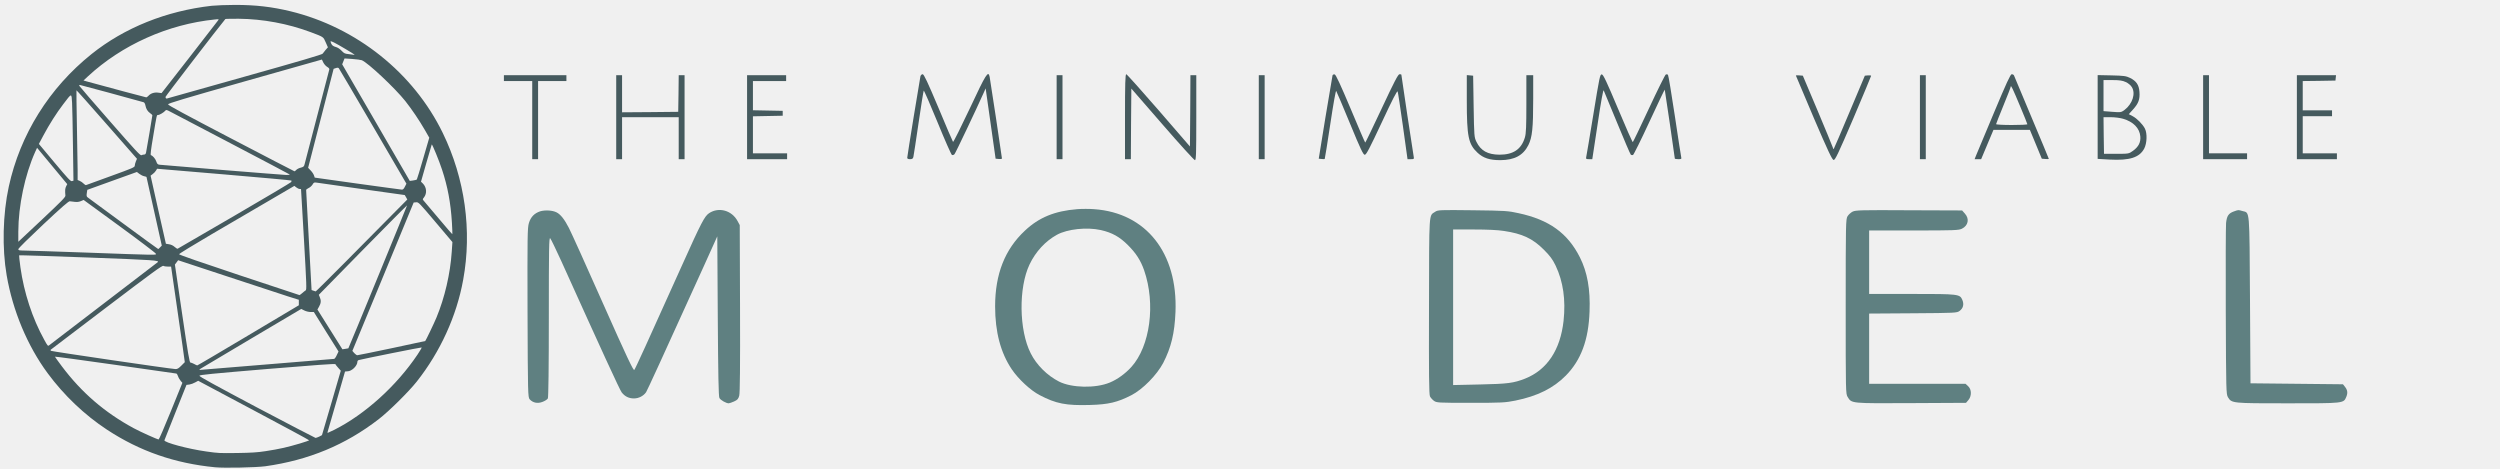
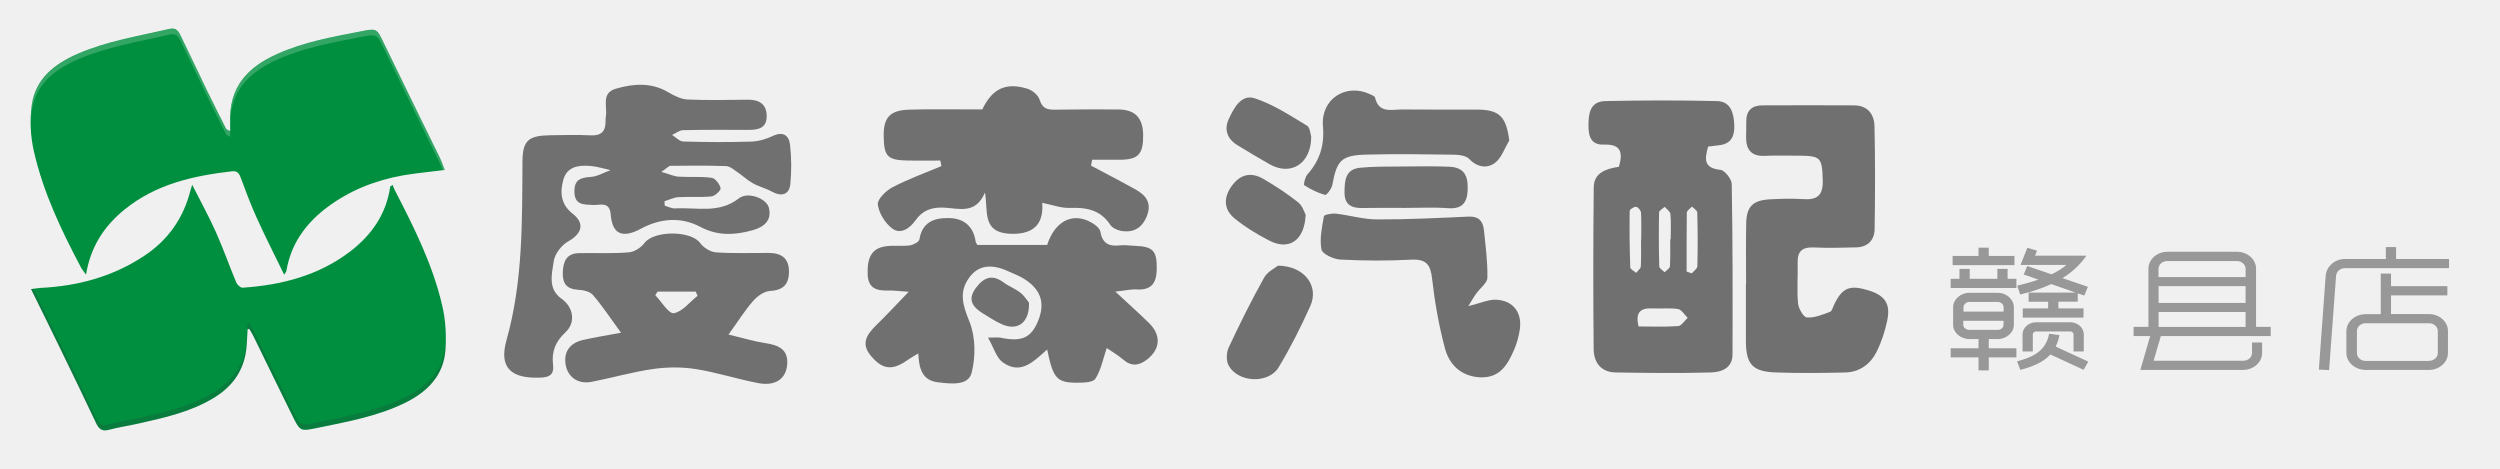
- <svg xmlns="http://www.w3.org/2000/svg" width="2560" height="480" preserveAspectRatio="xMidYMid meet">
-   <g id="Symbol">
-     <g fill="#455A5E" stroke="none">
-       <path d="M2938 6380 c-551 -53 -1031 -220 -1478 -514 -306 -201 -588 -470 -810 -771 -276 -374 -475 -850 -559 -1336 -64 -371 -53 -836 29 -1211 155 -712 552 -1347 1130 -1810 450 -360 1021 -589 1640 -659 58 -6 202 -12 320 -12 282 0 503 26 756 87 902 220 1680 841 2079 1661 303 622 402 1333 279 2005 -90 496 -313 984 -634 1390 -111 140 -378 404 -519 513 -456 352 -957 560 -1549 643 -126 17 -558 26 -684 14z m687 -220 c77 -11 189 -32 250 -46 127 -29 345 -94 345 -103 0 -4 -341 -188 -757 -409 l-757 -403 -41 22 c-22 13 -58 26 -79 29 l-40 5 -148 370 c-82 204 -150 377 -153 386 -10 29 325 119 570 153 169 24 174 24 430 21 183 -3 273 -8 380 -25z m-1292 -546 l157 -387 -24 -28 c-13 -16 -30 -44 -36 -64 -6 -19 -17 -35 -23 -35 -7 -1 -382 -54 -834 -119 -453 -64 -823 -115 -823 -111 0 3 43 62 95 132 269 358 584 630 980 844 90 49 321 153 341 154 6 0 81 -174 167 -386z m2026 347 l37 -20 129 -440 128 -440 -35 -39 c-20 -22 -37 -44 -39 -50 -3 -8 -290 13 -929 66 -775 65 -925 80 -928 92 -2 11 223 134 785 432 433 228 794 416 801 417 7 0 30 -8 51 -18z m204 -92 c420 -211 850 -600 1137 -1027 34 -51 60 -95 57 -98 -4 -4 -805 157 -859 172 -10 3 -18 12 -18 21 0 58 -78 133 -137 133 -18 0 -33 2 -33 5 0 3 -52 184 -116 403 -63 218 -117 405 -120 415 -3 9 -3 17 1 17 3 0 42 -19 88 -41z m-913 -894 c494 -41 904 -75 912 -75 7 -1 24 -23 36 -51 l24 -50 -169 -269 -168 -270 -44 0 c-24 0 -63 -9 -86 -21 l-42 -21 -679 402 c-373 222 -688 409 -699 416 -18 13 -18 14 -1 14 10 0 422 -34 916 -75z m-1175 18 l48 -48 -31 -225 c-18 -124 -60 -417 -94 -652 l-62 -428 -44 0 c-24 0 -51 -4 -61 -10 -16 -8 -146 87 -777 566 -418 317 -761 578 -763 580 -3 3 0 9 5 14 8 8 1633 247 1700 249 25 1 42 -9 79 -46z m915 -414 l690 -411 0 -38 0 -37 -147 -46 c-82 -26 -453 -148 -825 -271 l-676 -223 -22 30 -22 29 98 669 c82 557 101 669 114 669 8 0 31 9 50 19 19 11 38 20 43 20 4 1 318 -184 697 -410z m1959 175 c251 -53 457 -97 457 -98 9 -9 123 -247 153 -320 113 -272 189 -599 209 -901 l9 -130 -231 -273 c-224 -265 -232 -273 -264 -270 l-34 3 -418 1013 -419 1013 26 30 c15 16 33 29 41 29 8 0 220 -43 471 -96z m-593 2 c6 -5 804 -1949 802 -1952 -2 -2 -274 272 -605 609 l-600 612 13 32 c20 46 17 82 -9 128 l-23 41 170 271 171 272 40 -6 c22 -3 41 -6 41 -7z m-3341 -611 c402 -307 733 -561 737 -564 31 -26 -38 -31 -947 -65 -516 -19 -941 -33 -944 -30 -2 2 6 77 18 165 49 346 162 693 324 986 44 82 52 91 66 79 9 -7 345 -264 746 -571z m2710 -142 c17 -16 39 -32 48 -38 15 -9 13 -64 -23 -695 -22 -377 -40 -686 -40 -687 0 -2 -8 -3 -19 -3 -10 0 -30 -9 -45 -21 l-27 -21 -342 200 c-188 110 -542 317 -787 460 -245 144 -445 266 -445 273 0 8 312 116 820 285 451 150 822 272 824 273 2 1 18 -11 36 -26z m590 -425 c220 -222 500 -505 623 -629 l223 -225 -17 -31 -18 -30 -585 -82 c-322 -45 -602 -85 -621 -88 -31 -4 -37 -1 -53 27 -11 17 -34 39 -53 47 -19 9 -34 21 -34 27 -1 6 16 316 37 688 l37 678 26 9 c14 5 27 10 30 10 3 1 185 -180 405 -401z m-2587 -114 c-2 -9 -224 -178 -494 -375 l-492 -359 -38 16 c-26 11 -53 14 -84 10 -25 -3 -55 -7 -67 -8 -16 -2 -106 76 -362 316 -204 192 -341 327 -341 338 0 16 10 18 83 19 45 0 431 13 857 28 984 36 942 35 938 15z m59 -88 l22 -23 -104 -467 c-58 -256 -105 -468 -105 -470 0 -2 -14 -6 -32 -10 -17 -3 -47 -18 -65 -32 l-34 -26 -339 122 -338 122 -7 45 c-5 37 -3 47 12 58 10 7 229 169 488 359 258 190 472 346 475 346 3 0 15 -11 27 -24z m1013 -430 c421 -245 769 -452 775 -460 5 -8 7 -18 3 -21 -3 -4 -417 -41 -920 -84 l-913 -77 -16 26 c-9 15 -29 36 -45 47 l-28 21 104 465 105 465 43 7 c27 4 55 17 75 35 18 16 37 28 42 26 6 -2 354 -204 775 -450z m-2307 -276 c-7 -71 -4 -98 10 -126 l15 -30 -206 -248 -206 -248 -27 59 c-140 314 -228 733 -229 1086 l0 138 323 -303 c270 -254 322 -307 320 -328z m5277 366 c-17 -270 -58 -489 -135 -721 -38 -117 -134 -350 -140 -343 -1 2 -35 117 -75 256 l-72 253 26 25 c51 52 58 134 15 189 -21 26 -21 26 -2 48 11 12 102 120 203 240 100 120 184 216 186 214 2 -2 -1 -74 -6 -161z m-642 -487 l21 -41 -456 -782 c-251 -429 -461 -787 -467 -794 -9 -9 -19 -10 -42 -2 l-29 10 -174 676 -174 675 35 37 c20 20 40 51 45 67 l10 30 584 82 c321 44 594 82 605 82 16 1 27 -10 42 -40z m-4015 -145 c301 -109 327 -120 327 -142 0 -12 7 -39 15 -58 l15 -36 -411 -469 c-226 -259 -413 -468 -415 -466 -2 2 1 219 6 483 5 263 10 538 10 610 l0 132 29 12 c16 6 39 23 52 36 13 14 28 23 34 21 5 -2 157 -57 338 -123z m-517 -413 c-3 -262 -9 -527 -12 -589 -8 -134 -2 -135 -120 20 -93 121 -192 278 -272 428 l-61 115 215 257 c181 216 218 255 235 251 l22 -6 -7 -476z m4695 460 c3 -3 43 -133 88 -289 l82 -282 -62 -108 c-75 -130 -175 -278 -265 -392 -140 -176 -514 -528 -595 -558 -13 -5 -72 -13 -130 -17 l-105 -7 -16 40 -16 40 462 796 461 796 45 -6 c25 -4 48 -9 51 -13z m-1736 -69 c-6 -5 -361 -192 -790 -417 -429 -224 -806 -422 -838 -439 -52 -28 -59 -29 -70 -15 -17 22 -78 59 -99 59 -19 0 -16 -14 -68 300 -29 169 -38 246 -30 248 27 9 62 50 74 87 11 32 19 41 43 44 67 8 1683 139 1733 140 30 0 50 -3 45 -7z m90 -62 c10 -11 38 -26 62 -31 38 -10 44 -16 52 -48 90 -346 333 -1280 337 -1292 3 -11 -7 -23 -29 -36 -19 -11 -42 -38 -53 -60 l-19 -40 -1050 297 c-859 244 -1050 301 -1050 315 0 12 239 141 860 465 473 247 863 449 866 449 3 1 14 -8 24 -19z m-2076 -210 c13 0 21 -9 25 -27 10 -47 86 -497 86 -508 0 -5 -13 -19 -29 -29 -35 -24 -57 -59 -66 -108 -4 -22 -14 -39 -24 -42 -143 -41 -861 -236 -870 -236 -7 0 -11 5 -9 11 2 6 190 224 418 484 349 399 416 472 431 464 10 -5 27 -9 38 -9z m1376 -1065 c741 -208 1053 -300 1060 -312 6 -9 24 -32 41 -52 l31 -35 -30 -68 c-34 -77 -25 -71 -205 -139 -310 -116 -653 -180 -984 -183 -97 0 -178 1 -181 4 -89 106 -817 1053 -817 1063 0 18 9 27 23 21 7 -2 485 -137 1062 -299z m-1319 264 c31 -35 81 -51 134 -44 l46 6 380 -487 c208 -268 385 -496 392 -506 13 -17 10 -18 -45 -12 -640 65 -1267 346 -1732 776 l-61 57 42 12 c271 74 805 218 814 218 6 1 19 -9 30 -20z m2814 -563 c0 -5 -223 -138 -278 -165 -24 -13 -46 -20 -49 -18 -2 3 3 19 11 36 12 22 27 33 59 42 27 7 56 26 81 52 35 37 44 41 105 47 36 4 67 8 69 9 1 0 2 -1 2 -3z" transform="translate(0,0.00) scale(0.075,0.075)" />
+ <svg xmlns="http://www.w3.org/2000/svg" version="1.1" id="图层_1" x="0px" y="0px" viewBox="0 0 2560 480" style="enable-background:new 0 0 2560 480;" xml:space="preserve">
+   <style type="text/css">
+ 	.st0{fill:#008F3F;}
+ 	.st1{opacity:0.2;fill:#263238;}
+ 	.st2{opacity:0.2;}
+ 	.st3{fill:#FFFFFF;}
+ 	.st4{fill:#707070;}
+ 	.st5{fill:#999898;}
+ </style>
+   <g>
+     <path class="st0" d="M253.5,337.3c-0.6,8.5-0.5,17.2-2.1,25.6c-3.8,19.6-15.2,34-32.3,44.4c-23.7,14.5-50.4,20.3-76.9,26.3   c-10.2,2.3-20.6,3.8-30.7,6.5c-7.3,2-10.4-1.1-13.2-7.1c-11.8-25.1-23.9-50.1-36.1-75.1c-9.8-20.2-19.8-40.4-30.4-61.9   c4.2-0.5,7.1-1,10-1.2c38.2-1.9,74-11.6,106-32.9c24.4-16.2,40.2-38.7,47.3-67.2c0.3-1.2,0.7-2.3,1.7-5.5   c8.7,17.3,17.2,32.6,24.3,48.5c7.6,17,13.7,34.5,20.9,51.7c1,2.3,4.4,5.4,6.5,5.2c39.9-2.7,77.7-12.4,110.1-37.1   c21.9-16.8,37-38.3,41-66.5c0.8-0.6,1.6-1.1,2.4-1.7c0.7,1.6,1.2,3.3,2,4.9c19.8,38.3,39.2,76.8,48.9,119   c3.4,14.6,4.3,30.2,3.2,45.2c-1.8,26-18.4,42.7-40.7,53.8c-28.7,14.2-60.1,19.7-91.1,26.1c-16.7,3.4-17,3.3-24.6-12   c-13.6-27.4-26.9-55-40.4-82.5c-1.2-2.4-2.7-4.7-4.1-7.1C254.7,336.8,254.1,337,253.5,337.3z" />
+     <path class="st1" d="M456.2,352.6c-1.8,26-18.4,42.7-40.7,53.8c-28.7,14.2-60.1,19.7-91.1,26.1c-16.7,3.4-17,3.3-24.6-12   c-13.6-27.4-26.9-55-40.4-82.5c-1.2-2.4-2.7-4.7-4.1-7.1c-0.6,0.3-1.2,0.5-1.9,0.8c-0.6,8.5-0.5,17.2-2.1,25.6   c-3.8,19.6-15.2,34-32.3,44.4c-23.7,14.5-50.4,20.3-76.9,26.3c-10.2,2.3-20.6,3.8-30.7,6.5c-7.3,2-10.4-1.1-13.2-7.1   c-11.8-25.1-23.9-50.1-36.1-75.1c-9-18.5-18.1-37-27.7-56.5c-0.8,0.1-1.7,0.2-2.6,0.3c10.5,21.5,20.5,41.6,30.3,61.9   c12.1,25,24.2,50,36.1,75.1c2.8,6,5.9,9.1,13.2,7.1c10.1-2.7,20.5-4.2,30.7-6.5c26.6-6,53.2-11.8,76.9-26.3   c17-10.4,28.5-24.7,32.3-44.4c1.6-8.4,1.5-17,2.1-25.6c0.6-0.3,1.2-0.5,1.9-0.8c1.4,2.4,2.9,4.7,4.1,7.1   c13.5,27.5,26.8,55.1,40.4,82.5c7.6,15.3,7.8,15.4,24.6,12c31-6.4,62.4-11.9,91.1-26.1c22.4-11.1,38.9-27.7,40.7-53.8   c0.3-4.7,0.4-9.5,0.3-14.3C456.5,346.8,456.4,349.7,456.2,352.6z" />
+     <path class="st0" d="M291,281.3c-9.7-20-19.1-38.3-27.6-57.1c-6.4-14-11.8-28.5-17.2-43c-1.7-4.4-3.9-6.3-8.7-5.8   c-39.5,4.6-77.5,13-109.5,38.8c-21.2,17-35.2,38.3-39.9,67c-2.3-3.2-3.8-4.9-4.9-6.8c-20.3-38.3-39-77.4-48.6-119.9   c-3.4-15.1-4.2-31.5-2.1-46.8c3.7-27.1,23.3-42.3,47-52.6c30.1-13.1,62.3-18.1,94-25.5c7.1-1.7,9.5,2.6,11.8,7.4   c9.2,18.9,18.1,37.9,27.2,56.7c6.1,12.5,12.4,24.9,18.6,37.3c0.6,1.3,1.8,2.3,4.6,3.1c0-2.7,0.1-5.3,0-8c-1.7-37,17.9-57.3,48-70.8   c27.5-12.4,57-17.6,86.3-23.3c16.3-3.2,15.9-2.7,23.3,12.6c18.9,39.2,38.2,78.2,57.3,117.3c1.8,3.7,3,7.6,4.8,12.1   c-11.2,1.4-21.5,2.6-31.8,3.9c-29,3.8-56.2,12.6-80.7,28.8c-25.6,17-44.3,39.1-49.6,70.5C293.2,278,292.6,278.6,291,281.3z" />
+     <g class="st2">
+       <path class="st3" d="M283.8,61.1c27.5-12.4,57-17.6,86.3-23.3c16.3-3.2,15.9-2.7,23.3,12.6c18.9,39.2,38.2,78.2,57.3,117.3    c1,2.1,1.9,4.3,2.7,6.6c0.7-0.1,1.3-0.2,2-0.2c-1.7-4.4-3-8.4-4.8-12.1c-19.1-39.1-38.4-78.1-57.3-117.3    c-7.4-15.4-7-15.8-23.3-12.6c-29.3,5.7-58.8,10.9-86.3,23.3c-29.6,13.3-49,33.2-48,68.9C236.9,92.1,255.8,73.7,283.8,61.1z" />
+       <path class="st3" d="M32.6,113.5c3.7-27.1,23.3-42.3,47-52.6c30.1-13.1,62.3-18.1,94-25.5c7.1-1.7,9.5,2.6,11.8,7.4    c9.2,18.9,18.1,37.9,27.2,56.7c6.1,12.5,12.4,24.9,18.6,37.3c0.6,1.3,1.8,2.3,4.6,3.1c0-2.1,0-4.2,0-6.3c0,0.2,0,0.5,0,0.7    c-2.8-0.8-3.9-1.8-4.6-3.1c-6.3-12.4-12.6-24.8-18.6-37.3c-9.1-18.9-18-37.9-27.2-56.7c-2.3-4.7-4.7-9-11.8-7.4    c-31.6,7.4-63.9,12.4-94,25.5c-23.7,10.3-43.3,25.5-47,52.6c-0.8,5.6-1,11.4-1,17.2C31.7,121.1,32.1,117.3,32.6,113.5z" />
    </g>
  </g>
-   <g id="text" stroke="none" transform="translate(500,425) scale(0.1,-0.1)">
-     <g id="The minimum viable" fill="#455A5E">
-       <path d="M4425 3468 c-8 -36 -135 -818 -135 -834 0 -9 10 -14 29 -14 22 0 30 6 34 23 3 12 27 168 53 347 26 179 50 328 53 332 3 4 67 -142 141 -323 74 -182 141 -333 148 -336 8 -3 19 1 26 8 11 12 228 469 299 629 l20 45 51 -360 51 -360 33 -3 c17 -2 32 1 32 5 0 12 -119 803 -126 836 -14 68 -36 34 -203 -323 -91 -193 -168 -347 -172 -343 -4 4 -71 162 -150 351 -111 263 -148 342 -161 342 -10 0 -20 -10 -23 -22z" />
-       <path d="M6520 3055 l0 -435 30 0 30 0 2 362 3 361 318 -366 c175 -202 325 -367 333 -367 12 0 14 63 14 435 l0 435 -30 0 -30 0 -2 -365 -3 -365 -320 370 c-176 203 -326 370 -332 370 -10 0 -13 -94 -13 -435z" />
-       <path d="M8645 3478 c-2 -7 -35 -202 -73 -433 l-68 -420 29 -3 c16 -2 30 -2 32 0 2 2 28 162 57 356 32 213 56 348 61 340 5 -7 68 -157 141 -333 108 -263 136 -320 151 -320 16 0 50 66 175 333 109 234 157 327 162 315 4 -10 28 -170 54 -355 l47 -338 34 0 c32 0 34 2 29 28 -6 28 -126 827 -126 837 0 3 -8 5 -19 5 -14 0 -53 -74 -182 -350 -90 -192 -166 -350 -169 -350 -3 0 -70 157 -150 348 -104 246 -151 348 -163 350 -9 2 -19 -2 -22 -10z" />
-       <path d="M11316 3078 c-37 -227 -70 -423 -73 -435 -5 -20 -1 -23 29 -23 l33 0 55 361 c34 230 57 355 62 343 4 -11 66 -160 138 -333 71 -173 133 -318 139 -324 5 -5 16 -7 23 -4 7 3 83 156 168 340 85 184 156 332 157 329 3 -8 103 -695 103 -705 0 -4 16 -7 36 -7 29 0 34 3 30 18 -3 9 -32 202 -66 427 -34 226 -65 414 -70 419 -5 5 -15 6 -22 3 -7 -2 -85 -159 -172 -346 -88 -188 -162 -344 -166 -346 -4 -2 -72 152 -152 343 -116 276 -150 348 -165 350 -19 3 -24 -24 -87 -410z" />
-       <path d="M15417 3093 c-92 -219 -173 -415 -182 -435 l-15 -38 34 0 33 0 63 150 63 150 186 0 187 0 61 -147 61 -148 36 -3 c20 -2 36 -1 36 1 0 2 -79 193 -176 423 -97 230 -178 425 -181 432 -3 6 -13 12 -23 12 -13 0 -54 -89 -183 -397z m269 69 c41 -97 74 -180 74 -184 0 -5 -72 -8 -160 -8 -88 0 -160 4 -160 9 0 4 34 90 75 190 41 100 75 187 75 194 1 20 19 -17 96 -201z" />
-       <path d="M160 3450 l0 -30 145 0 145 0 0 -400 0 -400 30 0 30 0 0 400 0 400 145 0 145 0 0 30 0 30 -320 0 -320 0 0 -30z" />
-       <path d="M1310 3050 l0 -430 30 0 30 0 0 215 0 215 290 0 290 0 0 -215 0 -215 30 0 30 0 0 430 0 430 -30 0 -30 0 -2 -187 -3 -188 -287 -3 -288 -2 0 190 0 190 -30 0 -30 0 0 -430z" />
-       <path d="M2650 3050 l0 -430 205 0 205 0 0 30 0 30 -175 0 -175 0 0 190 0 189 153 3 152 3 0 25 0 25 -152 3 -153 3 0 149 0 150 170 0 170 0 0 30 0 30 -200 0 -200 0 0 -430z" />
-       <path d="M5820 3050 l0 -430 30 0 30 0 0 430 0 430 -30 0 -30 0 0 -430z" />
-       <path d="M7890 3050 l0 -430 30 0 30 0 0 430 0 430 -30 0 -30 0 0 -430z" />
-       <path d="M10020 3223 c0 -372 16 -449 110 -537 59 -55 124 -76 234 -76 145 1 234 49 287 155 39 80 49 171 49 473 l0 242 -35 0 -35 0 0 -293 c0 -231 -3 -304 -15 -344 -36 -121 -118 -177 -260 -177 -121 1 -191 40 -236 131 -23 47 -24 57 -29 363 l-5 315 -32 3 -33 3 0 -258z" />
-       <path d="M13390 3476 c0 -2 83 -197 183 -433 143 -333 188 -429 203 -431 16 -2 46 61 202 425 100 235 182 432 182 436 0 5 -14 7 -32 5 l-32 -3 -157 -373 c-86 -205 -159 -375 -162 -378 -2 -3 -7 5 -10 18 -4 13 -74 183 -156 378 l-150 355 -36 3 c-19 2 -35 1 -35 -2z" />
-       <path d="M14660 3050 l0 -430 30 0 30 0 0 430 0 430 -30 0 -30 0 0 -430z" />
-       <path d="M16480 3052 l0 -429 123 -7 c205 -11 305 21 354 113 28 54 32 155 7 204 -23 45 -82 105 -127 128 l-38 20 45 50 c54 60 70 103 64 178 -5 72 -32 111 -96 143 -41 20 -64 23 -189 26 l-143 3 0 -429z m287 358 c24 -10 52 -33 63 -52 41 -65 7 -171 -74 -233 -35 -26 -38 -27 -126 -20 l-90 7 0 159 0 159 93 0 c69 0 103 -5 134 -20z m-27 -376 c106 -31 170 -97 177 -182 5 -60 -19 -106 -76 -147 -42 -30 -45 -30 -169 -30 l-127 0 -3 188 -2 187 73 0 c40 0 97 -7 127 -16z" />
-       <path d="M17560 3050 l0 -430 225 0 225 0 0 30 0 30 -195 0 -195 0 0 400 0 400 -30 0 -30 0 0 -430z" />
-       <path d="M18520 3050 l0 -430 205 0 205 0 0 30 0 30 -175 0 -175 0 0 190 0 190 150 0 150 0 0 30 0 30 -150 0 -150 0 0 150 0 150 168 2 167 3 3 28 3 27 -200 0 -201 0 0 -430z" />
-     </g>
-     <g id="model" fill="#5F8081">
-       <path d="M6030 2108 c-229 -18 -392 -85 -535 -220 -205 -191 -305 -445 -305 -775 0 -262 56 -474 170 -644 68 -101 193 -217 286 -265 167 -88 272 -108 514 -101 190 5 283 27 425 100 117 60 262 208 327 332 81 158 116 303 125 520 24 604 -300 1015 -832 1053 -49 4 -128 4 -175 0z m243 -214 c115 -26 192 -69 277 -154 84 -84 130 -156 166 -258 119 -344 62 -776 -131 -990 -63 -69 -143 -127 -220 -159 -146 -61 -390 -56 -521 10 -120 61 -230 170 -289 288 -121 237 -126 674 -12 912 62 130 162 238 280 303 108 59 307 80 450 48z" />
-       <path d="M531 2086 c-59 -20 -96 -57 -115 -120 -15 -46 -16 -139 -14 -918 3 -830 4 -867 22 -887 33 -36 81 -46 132 -26 24 9 49 25 54 35 6 12 10 317 10 836 0 708 2 816 14 804 8 -8 58 -112 112 -230 410 -908 599 -1320 620 -1348 33 -42 73 -62 126 -62 49 0 98 26 124 64 14 23 149 316 590 1288 l139 308 5 -818 c4 -615 8 -822 17 -838 12 -22 70 -54 95 -54 7 0 32 9 55 19 35 16 44 26 53 60 7 28 10 300 8 893 l-3 853 -22 41 c-59 110 -192 147 -292 81 -46 -31 -79 -93 -274 -527 -360 -800 -481 -1066 -492 -1078 -9 -10 -77 133 -320 680 -169 381 -326 729 -349 773 -45 88 -85 139 -126 160 -42 22 -119 26 -169 11z" />
-       <path d="M9697 2082 c-67 -45 -62 26 -64 -967 -2 -703 0 -905 10 -924 6 -13 25 -34 40 -45 28 -20 39 -21 375 -21 322 0 355 2 460 23 226 46 389 127 517 257 155 158 232 365 242 655 9 228 -23 404 -99 555 -125 248 -315 385 -628 452 -107 24 -139 26 -470 30 -337 4 -356 3 -383 -15z m704 -197 c187 -28 293 -77 406 -190 66 -66 90 -98 123 -166 77 -162 104 -349 81 -564 -33 -298 -168 -502 -394 -592 -118 -46 -177 -54 -464 -60 l-273 -6 0 797 0 796 213 0 c133 0 247 -5 308 -15z" />
-       <path d="M13971 2083 c-18 -9 -42 -31 -52 -47 -18 -30 -19 -70 -19 -925 0 -879 0 -894 20 -926 42 -67 27 -66 650 -63 l562 3 24 28 c35 41 34 109 -2 142 l-27 25 -493 0 -494 0 0 360 0 359 449 3 c437 3 450 4 477 24 37 27 47 67 29 111 -26 62 -33 63 -520 63 l-435 0 0 325 0 325 458 0 c415 0 460 2 492 18 65 32 79 101 31 154 l-29 33 -544 2 c-491 3 -546 1 -577 -14z" />
-       <path d="M17875 2085 c-55 -20 -72 -45 -80 -118 -3 -34 -5 -442 -3 -907 3 -817 4 -846 22 -877 38 -63 41 -63 612 -63 577 0 572 -1 600 66 17 41 13 70 -15 105 l-19 24 -474 5 -473 5 -5 850 c-6 953 -1 893 -77 914 -46 13 -39 13 -88 -4z" />
-     </g>
+   <g>
+     <path class="st4" d="M1657.7,170.8c4.8-15.6,1.2-23.3-14.9-22.7c-12.8,0.5-16.2-7.2-16.2-19c0-13,1.5-25.2,17.3-25.6   c38.1-0.8,76.2-0.9,114.2,0c14.4,0.3,17.3,12.6,17.8,24.5c0.5,10.8-2.8,19.4-15.5,20.7c-3.5,0.4-7,0.9-11.3,1.4   c-3.3,12.3-5.2,22,12.6,23.8c4.5,0.5,11.5,9.5,11.6,14.6c1,58.1,1,116.3,0.8,174.4c0,14.2-11.5,18.2-22.3,18.5   c-32.4,0.9-64.8,0.5-97.2,0c-15.2-0.2-22.6-10.2-22.7-24.1c-0.5-55-0.5-110.1,0.1-165.2C1632,176.8,1644.6,172.8,1657.7,170.8z    M1677.9,334.3c14,0,27.4,0.6,40.6-0.4c3.4-0.3,6.4-5.5,9.7-8.4c-3.3-3.1-6.2-8.4-9.8-9c-8.5-1.4-17.4-0.2-26.2-0.7   C1680.1,315.2,1674.3,319.5,1677.9,334.3z M1680.4,245.3c0.1,0,0.2,0,0.2,0c0-9.2,0.3-18.4-0.2-27.5c-0.1-2.2-3-5.8-5-6   c-2.1-0.3-6.6,2.6-6.6,4.1c-0.3,19.3-0.1,38.7,0.6,58c0.1,1.9,4,3.7,6.1,5.5c1.6-2.2,4.6-4.3,4.7-6.6   C1680.7,263.7,1680.4,254.5,1680.4,245.3z M1710.3,245.1c0.2,0,0.3,0,0.5,0c0-8.7,0.5-17.5-0.3-26.1c-0.2-2.5-3.8-4.8-5.9-7.2   c-2,1.9-5.7,3.8-5.7,5.7c-0.4,18.4-0.3,36.9,0.2,55.3c0.1,2.1,3.6,4,5.5,6c1.9-2,5.3-4,5.4-6.1   C1710.6,263.6,1710.3,254.3,1710.3,245.1z M1727.1,278.1c1.8,0.6,3.5,1.2,5.3,1.8c2-2.4,5.7-4.8,5.7-7.3   c0.5-18.4,0.4-36.7-0.1-55.1c-0.1-2-3.5-4-5.4-6c-1.8,2.1-5.2,4.1-5.3,6.2C1727,237.9,1727.1,258,1727.1,278.1z" />
+     <path class="st4" d="M677.2,176c8.1,2.3,12.9,4.6,17.7,4.9c11.3,0.7,22.8-0.4,33.9,1.2c3.7,0.5,8.1,6.4,9.1,10.6   c0.5,2.1-5.7,8.1-9.3,8.4c-11.2,1.2-22.6,0.1-33.9,0.8c-4.8,0.3-9.6,2.7-14.3,4.2c0.1,1.5,0.2,3,0.3,4.5c3.5,1,7.1,3,10.6,2.8   c22-1.3,44.9,5.7,65.3-10.3c9-7.1,28.2-0.1,30.7,9.5c3.4,13.3-5.2,20-16.8,23.2c-18.1,5-35.5,6-53.4-3.5   c-19.8-10.5-41-8.8-60.8,1.9c-18.7,10.1-29.3,5.9-30.9-14.4c-1.1-14-10.9-9.6-18.1-9.9c-9.7-0.5-19,0.2-19.1-13.8   c-0.1-11.9,6.1-14.2,16.5-14.9c6.9-0.4,13.7-4.5,20.5-7c-7-1.5-13.9-3.8-21-4.3c-11.8-0.9-23.6,0.6-27.4,14.3   c-3.5,13-2.6,25.1,9.6,34.6c12.7,10,9.6,20.5-4.6,28.4C575,251,568,260.1,567,267.6c-1.8,12.9-6.3,28.2,8,38.3   c12.1,8.5,15,24.2,4,34.4c-10.2,9.4-14.3,19.9-12.7,32.9c1.3,10.6-3.7,13.2-13.2,13.5c-29.7,1.1-42.5-10-34.4-38.6   c16.9-60.1,15.9-121.1,16.3-182.3c0.1-22,6-26.9,28.2-27.3c13.9-0.2,27.8-0.6,41.7,0.1c10.8,0.5,15.2-4,15.2-14.2   c0-1.5-0.1-3.1,0.2-4.6c2.1-10.2-5.3-24.5,10.4-29c18.1-5.2,36.3-6.6,53.7,3.7c6,3.6,13.1,7.1,19.8,7.4c20.6,0.9,41.2,0.4,61.8,0.2   c11.5-0.1,19,4.6,19.1,16.7c0.1,12.9-9.1,14.2-19.2,14.2c-22.2-0.1-44.3-0.2-66.5,0.3c-3.8,0.1-7.5,3.2-11.2,4.9   c3.8,2.3,7.6,6.6,11.4,6.7c23.2,0.7,46.4,0.8,69.5,0.1c7.5-0.2,15.4-2.5,22.1-5.7c10.7-5.1,16.7-0.7,17.8,9   c1.5,13.2,1.6,26.8,0.3,40.1c-1,11-9,13.3-18.9,7.8c-6.2-3.4-13.4-5.1-19.6-8.6c-5.5-3.1-10.2-7.6-15.5-11.2   c-3.7-2.5-7.7-6.1-11.7-6.3c-19-0.7-38.1-0.5-57.1-0.3C684.6,170,682.7,172.4,677.2,176z" />
+     <path class="st4" d="M940.3,361.9c-4.9,3-8.3,4.9-11.6,7.2c-15.2,10.6-25.3,9.4-37.2-5.1c-10.1-12.2-3.8-21.6,5.5-30.7   c10.4-10.2,20.3-20.8,33.5-34.5c-10.4-0.7-15.8-1.5-21.2-1.3c-11.6,0.3-20.3-2.2-20.8-16.4c-0.7-17.7,4.4-26.9,18.4-28.9   c8.1-1.2,16.5,0.2,24.6-0.9c3.7-0.5,9.6-3.6,10-6.2c2.9-18,15.4-22.1,30.4-21.8c15.3,0.3,24.9,8.5,27.2,24.2   c0.1,0.9,0.9,1.8,1.7,3.3c23.7,0,47.8,0,71.5,0c7.4-23.1,24.3-32.9,42.5-24.4c4.8,2.2,11.2,6.6,12,10.9c2.3,13.2,9.9,15.1,21,13.9   c4.6-0.5,9.3,0.4,13.9,0.5c19.2,0.7,23.1,5,22.8,24.1c-0.2,13.6-5.2,21.5-20.3,20.6c-5.7-0.4-11.6,1.1-22.1,2.2   c13.8,12.9,24.5,22.3,34.6,32.3c12.5,12.4,11.5,26.4-1.8,37c-8.4,6.6-16.3,7.7-24.9,0.2c-5.3-4.5-11.4-8.1-16.7-11.7   c-3.9,11.4-5.9,22.6-11.6,31.4c-2.5,3.9-12.3,4.1-18.8,4.1c-20.8,0-24.5-4.4-30.6-34c-13.4,11.7-26.8,26.6-45.5,13.1   c-6.5-4.7-9.1-14.8-15.1-25.3c8.1,0,10.6-0.4,12.9,0.1c21.7,4.6,31.5,0.1,38.6-17.6c7.3-18.4,2.5-32.3-15.4-43.2   c-4.8-2.9-10.2-4.8-15.4-7.2c-17.4-8.1-30.8-6-39.8,6.3c-11.1,15.2-6.6,28.6,0.1,45.2c6.3,15.6,6.5,36.1,2.2,52.6   c-3.6,13.4-21.4,11.1-34.3,9.6C944,389.6,941.1,377.1,940.3,361.9z" />
+     <path class="st4" d="M1008.6,197.2c-9.6,22.7-26.9,16.1-42.1,15.4c-12.3-0.6-21.9,2.8-29.2,13.2c-5.7,8.1-15.1,14.6-23.6,8.2   c-7.3-5.4-13.7-15.7-14.8-24.6c-0.7-5.3,8.4-14.2,15.1-17.7c16.1-8.4,33.3-14.6,50-21.6c-0.4-1.9-0.7-3.8-1.1-5.7   c-11,0-21.9,0.2-32.9,0c-21.4-0.4-24.9-4-25.1-25.5c-0.2-18.7,6.6-26,25.9-26.6c19-0.6,38.1-0.3,57.2-0.3c6.1,0,12.3,0,17.9,0   c10.1-21.2,24-27.9,46-21.2c5.1,1.5,11.3,6.7,12.7,11.4c2.8,9.3,8.2,10.2,16.1,10.1c21.6-0.3,43.3-0.4,64.9-0.2   c16.9,0.2,24.9,8.9,25,26.4c0.1,19.7-5.1,25-24.2,25.1c-9.3,0-18.7,0-28,0c-0.4,2-0.8,4-1.2,6c15.1,8.1,30.4,15.9,45.4,24.3   c10.4,5.7,16.9,13.5,12.1,26.5c-4.6,12.4-13.3,18.2-26.3,16.1c-4.2-0.7-9.4-3.1-11.6-6.4c-10.2-15.5-24.7-17.8-41.6-17.2   c-8.7,0.3-17.5-3.1-28-5.2c1.5,18.1-5.3,32.7-32.5,31.7C1005.2,238.2,1012,216.3,1008.6,197.2z" />
+     <path class="st4" d="M1788,290.8c0-20.6-0.3-41.2,0.1-61.8c0.3-17.5,6.6-23.9,24.4-24.9c11.3-0.6,22.7-0.9,33.9-0.2   c14.3,1,20.5-3.7,20.1-19.1c-0.7-23.5-1.6-25.3-25.4-25.4c-11.3,0-22.7-0.3-34,0.2c-13.1,0.6-19-5.8-19.1-18.4   c0-5.7,0.3-11.3,0.2-17c-0.1-10.9,5.7-16.2,16.2-16.3c31.4-0.1,62.8-0.2,94.2,0c14.2,0.1,20.7,9.3,20.9,21.9c0.7,35,0.7,70,0.1,105   c-0.2,11-6.9,18.2-18.7,18.5c-14.4,0.4-28.8,0.8-43.2,0.1c-11.7-0.6-17.3,3.5-16.9,15.7c0.4,13.9-0.9,27.9,0.4,41.6   c0.5,5.3,5.6,14.2,9.1,14.4c7.8,0.5,16-2.9,23.7-5.8c2.1-0.8,3-5.2,4.4-7.9c8.3-16.9,15.7-19.9,34.8-14.1c17,5.2,23,13.8,19.3,31   c-2.3,11-5.9,22-10.9,32c-6.3,12.6-17.4,20.7-31.8,21.1c-23.7,0.6-47.4,0.8-71,0c-24.3-0.8-30.9-8.2-31-32.2   c-0.1-19.6,0-39.1,0-58.7C1787.9,290.8,1788,290.8,1788,290.8z" />
+     <path class="st4" d="M746,342.6c13.6,3.2,25.6,6.9,38,8.8c13.2,2,23.3,6.4,22.1,21.7c-1.1,14.7-11.9,22.4-29.1,19.3   c-21.5-4-42.5-11-64.1-14.4c-14.3-2.3-29.4-2.2-43.8-0.2c-21.3,3-42.1,9.1-63.3,13.2c-13.6,2.7-24.2-4.7-26.5-17.1   c-2.4-13.2,3.8-22.6,17.8-25.8c11.7-2.7,23.5-4.5,38.8-7.4c-11.2-15.3-19.2-27.6-28.8-38.7c-3.1-3.6-9.9-5-15.2-5.3   c-12-0.7-16-6.8-15.6-18c0.4-11.2,4-19.3,16.7-19.5c17-0.3,34,0.6,50.9-0.8c5.6-0.4,12.5-4.8,16-9.5c9.6-13,47.5-13,57-0.1   c3.5,4.8,10.5,9.2,16.3,9.6c17.9,1.3,36,0.5,54,0.6c12.6,0.1,20.7,5,20.7,19.1c0,13.4-6.1,19.1-19.8,19.9   c-6,0.4-12.8,5.5-17.1,10.4C762.7,317.9,755.9,328.9,746,342.6z M714.3,302.9c-0.6-1.4-1.3-2.9-1.9-4.3c-13,0-26,0-39,0   c-0.8,1.2-1.6,2.4-2.4,3.7c6.4,6.6,13.8,19.2,19,18.4C698.8,319.2,706.2,309.3,714.3,302.9z" />
+     <path class="st4" d="M1503.5,313.5c12.5-3.1,20.6-6.9,28.5-6.6c17.4,0.8,26.8,13.1,24.3,30.4c-1,7-3,14.2-5.8,20.7   c-6.5,15.1-14.3,28.9-34.1,28.4c-17.2-0.5-31.6-10.1-36.8-29.8c-6.2-23.2-10.4-47.1-13.1-70.9c-1.6-14.7-5.9-20.6-21.5-19.8   c-24.1,1.3-48.4,1.1-72.6-0.1c-6.9-0.4-18.3-5.7-19.2-10.3c-2.1-10.9,0.5-22.8,2.5-34.1c0.3-1.6,8.2-3.1,12.4-2.6   c14.1,1.6,28.1,5.9,42.1,5.9c31.3,0.1,62.7-1.5,94-2.9c10.1-0.4,14.3,4.8,15.3,13.4c1.7,16.4,3.9,32.8,3.6,49.2   c-0.1,5.4-7.4,10.5-11.2,15.9C1509.2,304,1507,308,1503.5,313.5z" />
+     <path class="st4" d="M1545.5,143.9c-4.8,7.8-7.9,17.9-14.8,23c-7.8,5.7-17.8,4.7-26.1-4c-3.2-3.5-10.4-4.4-15.7-4.5   c-29.8-0.4-59.6-0.9-89.4-0.1c-26.1,0.7-30.5,5.7-35.2,31c-0.7,4-5.9,10.7-7.4,10.3c-7.5-2.1-14.7-5.7-21.3-9.9   c-1-0.6,0.8-8.4,3.2-11.1c12.7-14.3,17.6-30,15.9-49.5c-2.3-27.7,23.5-44.3,48.3-32.6c1.8,0.9,4.6,1.9,5,3.3   c3.9,16.8,17.2,12.2,28.1,12.3c25.2,0.2,50.4,0.1,75.6,0.1C1535.3,112.2,1542.3,119,1545.5,143.9z" />
+     <path class="st4" d="M1308.7,272c27.6,0.5,42.2,21.2,33,41.5c-9.7,21.5-20.3,42.7-32.5,62.8c-10.3,16.9-41,15.6-50.9-1.7   c-2.8-4.8-2.6-13.5-0.1-18.8c11.3-24.2,23.2-48.1,36.2-71.4C1297.9,278.1,1305.8,274.4,1308.7,272z" />
+     <path class="st4" d="M1439.7,212.9c-14.9,0-29.9-0.2-44.8,0.1c-10.9,0.2-18.1-3.3-18.1-15.6c0-11.8,0.5-24,15.7-25.6   c13.8-1.4,27.7-1.2,41.6-1.3c16.5-0.2,33-0.4,49.4,0.2c14.7,0.5,20,7.7,19.4,23.7c-0.5,13-5.5,19.8-19.9,18.8   C1468.5,212.1,1454.1,212.9,1439.7,212.9z" />
+     <path class="st4" d="M1342.7,140c-0.2,28-21,40.4-42.6,28.2c-11.1-6.3-22.2-12.9-33.1-19.6c-10.3-6.3-13.7-16-8.8-26.6   c5.1-11.1,12.8-25.8,26.4-21.4c19,6.1,36.4,17.7,53.8,28.1C1341.7,130.8,1341.9,137.9,1342.7,140z" />
+     <path class="st4" d="M1337,219.9c-1.2,26.7-17.2,36.8-37.2,26.5c-12.6-6.5-25-14-35.9-23c-10.9-9.1-11.1-21.2-2.6-33   c8.7-12,19.8-14.5,32.2-7.3c12.4,7.2,24.5,15.1,35.7,24C1333.8,210.7,1335.7,217.6,1337,219.9z" />
+     <path class="st4" d="M1053.7,310c0.6,20.3-11.5,29-27.2,22.3c-7-3-13.5-7.4-20.1-11.4c-10.4-6.5-16.1-14-7-26.2   c8.2-11,16.9-14,28.6-5.3c5.4,4,11.9,6.3,17.1,10.5C1049.2,303.1,1052,308,1053.7,310z" />
+   </g>
+   <g>
+     <path class="st5" d="M2055.8,275.3v10.2h9v9.4h-67.3v-9.4h9v-10.2h10.5v10.2h28.3v-10.2H2055.8z M1997.5,356.6h28.5v-9.4h-9.3   c-9.1,0-16.7-6.6-16.7-14.6v-17.9c0-8.1,7.6-14.9,16.7-14.9h28.9c9,0,16.6,6.7,16.6,14.9v17.9c0,8-7.6,14.6-16.6,14.6h-9.1v9.4   h28.3v9.4h-28.3v13.3h-10.5v-13.3h-28.5V356.6z M1999.5,262.1h26.5v-8.5h10.5v8.5h26.3v9.4h-63.3V262.1z M2010.5,319.1h41.2v-4.4   c0-3-2.6-5.5-6-5.5h-28.9c-3.4,0-6.2,2.5-6.2,5.5V319.1z M2045.6,337.8c3.4,0,6-2.3,6-5.2v-4.1h-41.2v4.1c0,2.9,2.8,5.2,6.2,5.2   H2045.6z M2108.9,343.2c-0.9,4.4-2.2,8.3-3.9,11.7l33.4,15.4l-4.8,8.4l-34-15.7c-7.6,8.3-18.6,12.5-30.8,15.8l-3.3-8.8   c16.1-4.3,29.6-10.5,32.8-28.3L2108.9,343.2z M2075.9,272.4l24.9,8.5c5.7-2.7,10.8-5.9,15.2-9.6h-47l7-17.6l9.9,3l-2,5.1h52.6   c-6.8,9.8-15.2,17.2-24.5,23l26,8.9l-3.7,8.9l-6.7-2.2v8.5h-19.8v6.9h25.7v9.4h-62.2v-9.4h26V309h-20v-9.4h48.1l-24.9-8.7   c-10.1,4.7-20.7,8-31.9,10.7l-2.9-9.1c7.6-1.8,14.9-3.8,21.5-6.2l-14.9-5.2L2075.9,272.4z M2123.3,359.9v-17.5c0-1.6-1.4-3-3.3-3   h-35.1c-1.9,0-3.3,1.4-3.3,3v17.5h-10.5v-17.5c0-6.7,6.3-12.4,13.8-12.4h35.1c7.6,0,13.8,5.6,13.8,12.4v17.5H2123.3z" />
+     <path class="st5" d="M2316.4,350.8v10.7c0,9.5-8.8,17.3-19.5,17.3h-105.2l10.1-34.7h-17v-9.4h15.2v-59.6c0-9.5,8.8-17.3,19.5-17.3   h71.2c10.7,0,19.5,7.8,19.5,17.3v59.6h15v9.4h-112.5l-7.4,25.3h91.8c5.1,0,9-3.6,9-8v-10.7H2316.4z M2210.4,283.7h89.1v-8.4   c0-4.4-4-8-9-8h-71.2c-5,0-9,3.6-9,8V283.7z M2210.4,310.2h89.1V293h-89.1V310.2z M2210.4,334.8h89.1v-15.3h-89.1V334.8z" />
+     <path class="st5" d="M2507.7,274.6h-106.6c-4.9,0-8.8,3.7-9,8.3l-7.1,96l-10.5-0.4l7-96.2c0.8-9.2,9-17.1,19.7-17.1h41.9V253h10.5   v12.2h54.2V274.6z M2422.4,378.8c-10.7,0-19.7-7.8-19.7-17.3V339c0-9.5,9-17.3,19.7-17.3h15.5v-41.5h10.5V293h57.7v9.5h-57.7v19.1   h38.8c10.7,0,19.5,7.8,19.5,17.3v22.6c0,9.5-8.8,17.3-19.5,17.3H2422.4z M2487.3,369.5c5,0,9-3.6,9-8V339c0-4.4-4-8-9-8h-64.8   c-5.1,0-9,3.6-9,8v22.6c0,4.4,3.9,8,9,8H2487.3z" />
  </g>
</svg>
